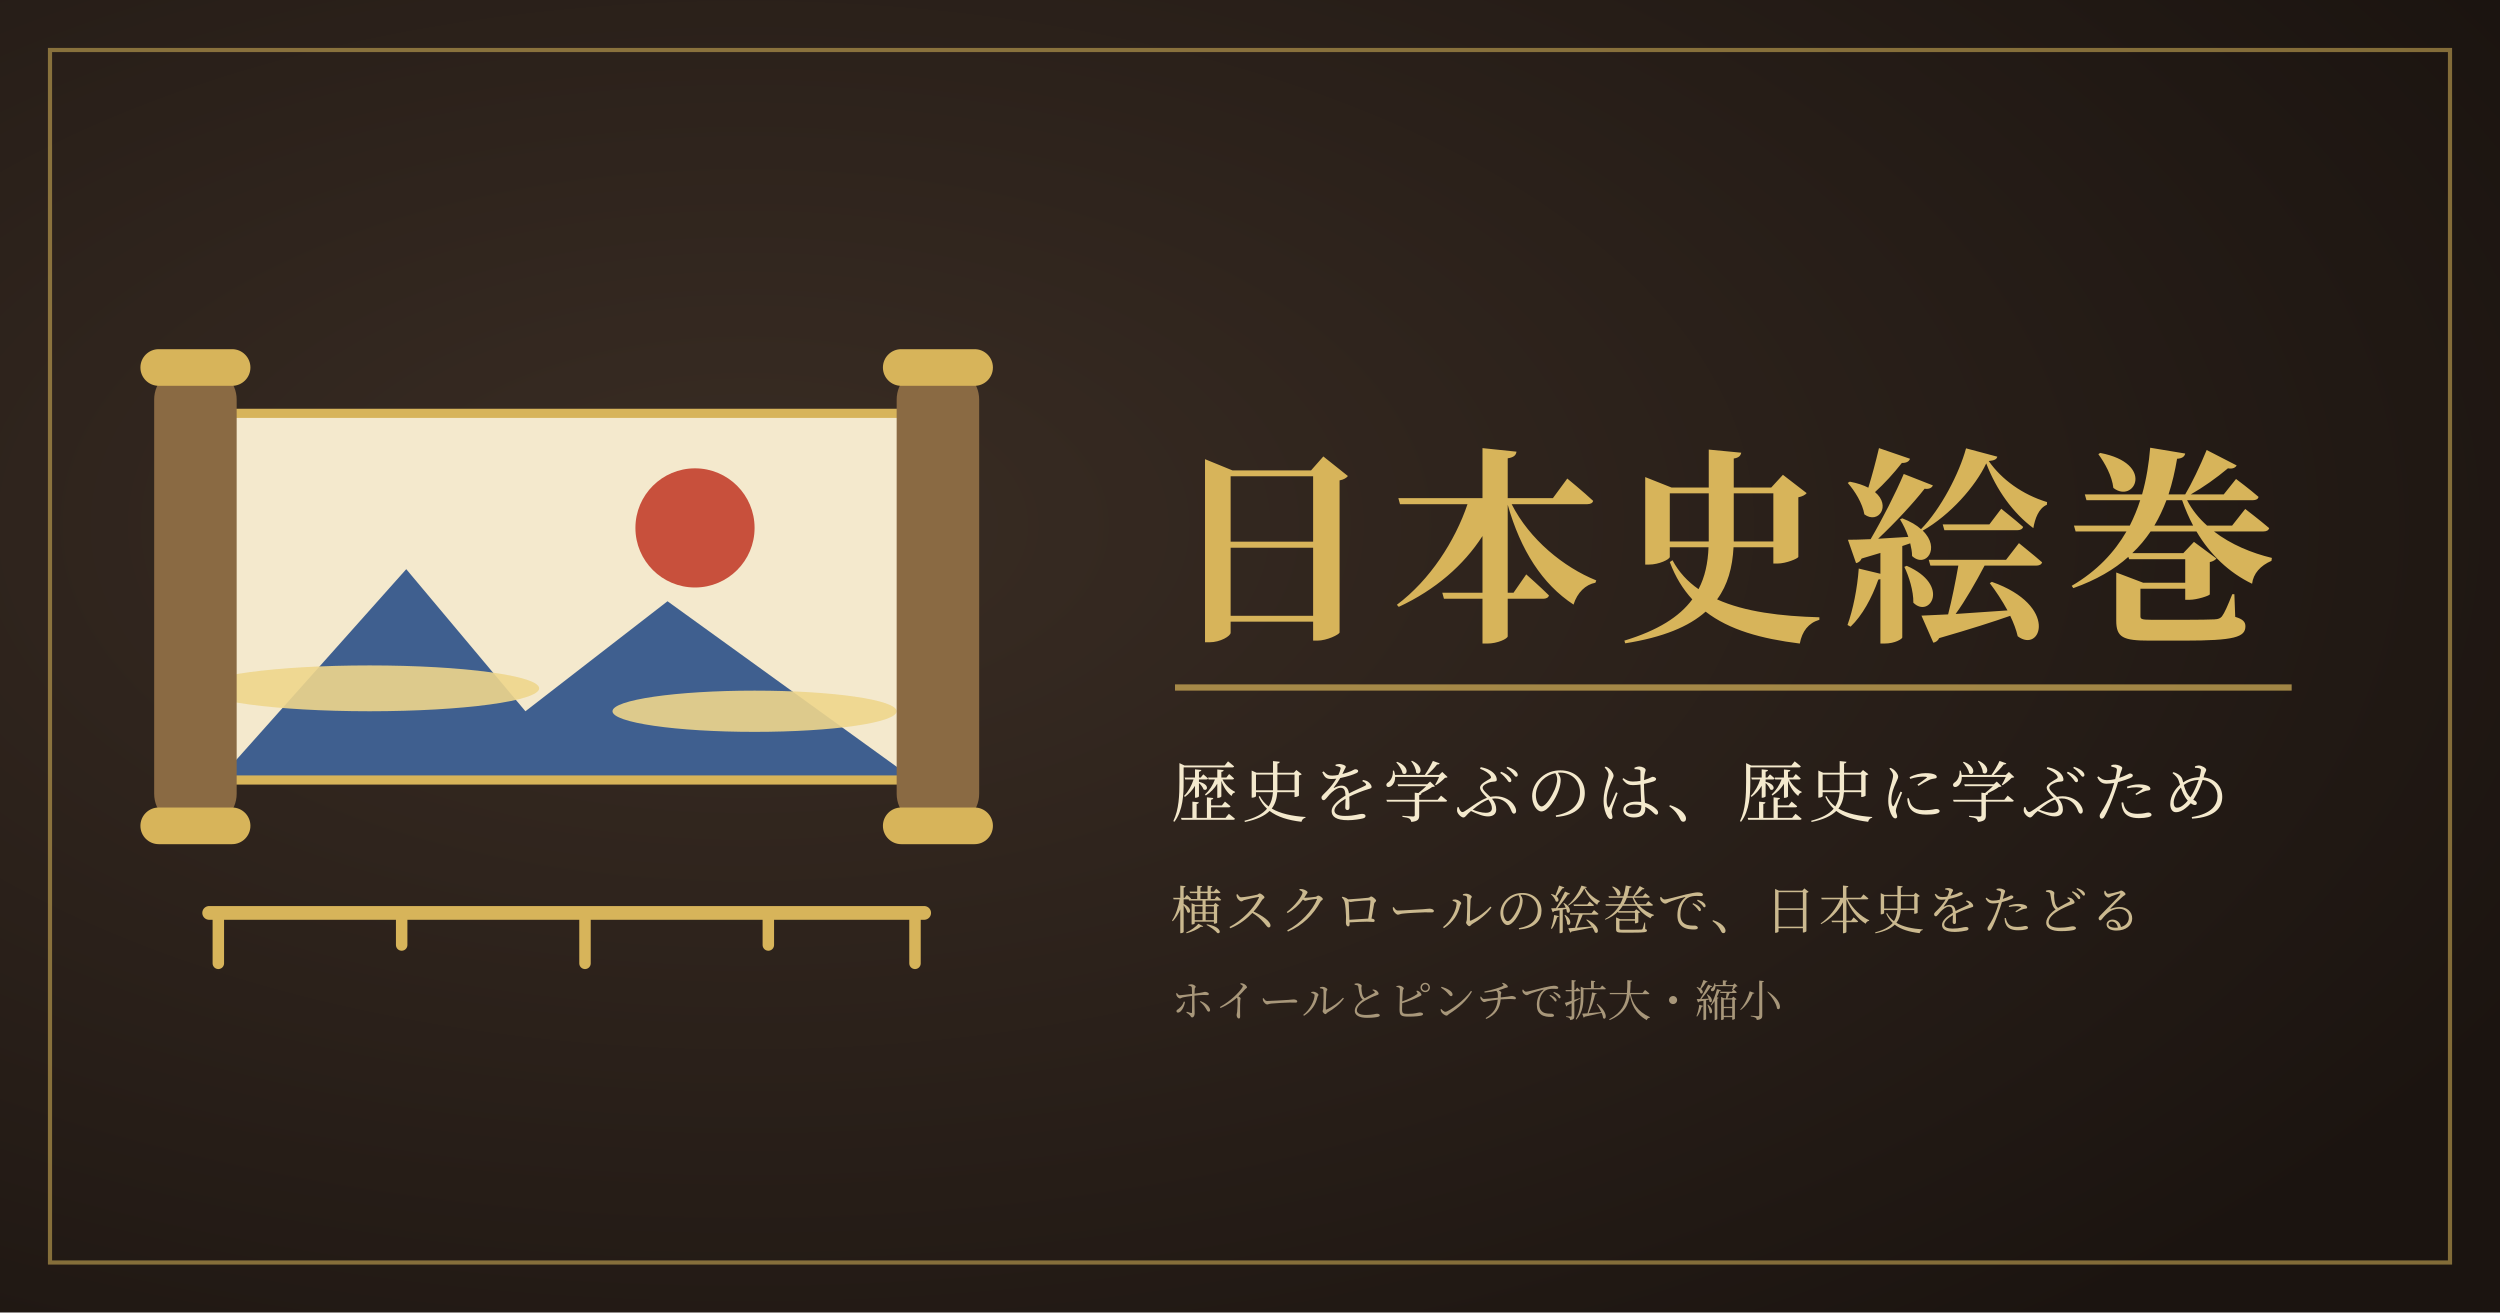
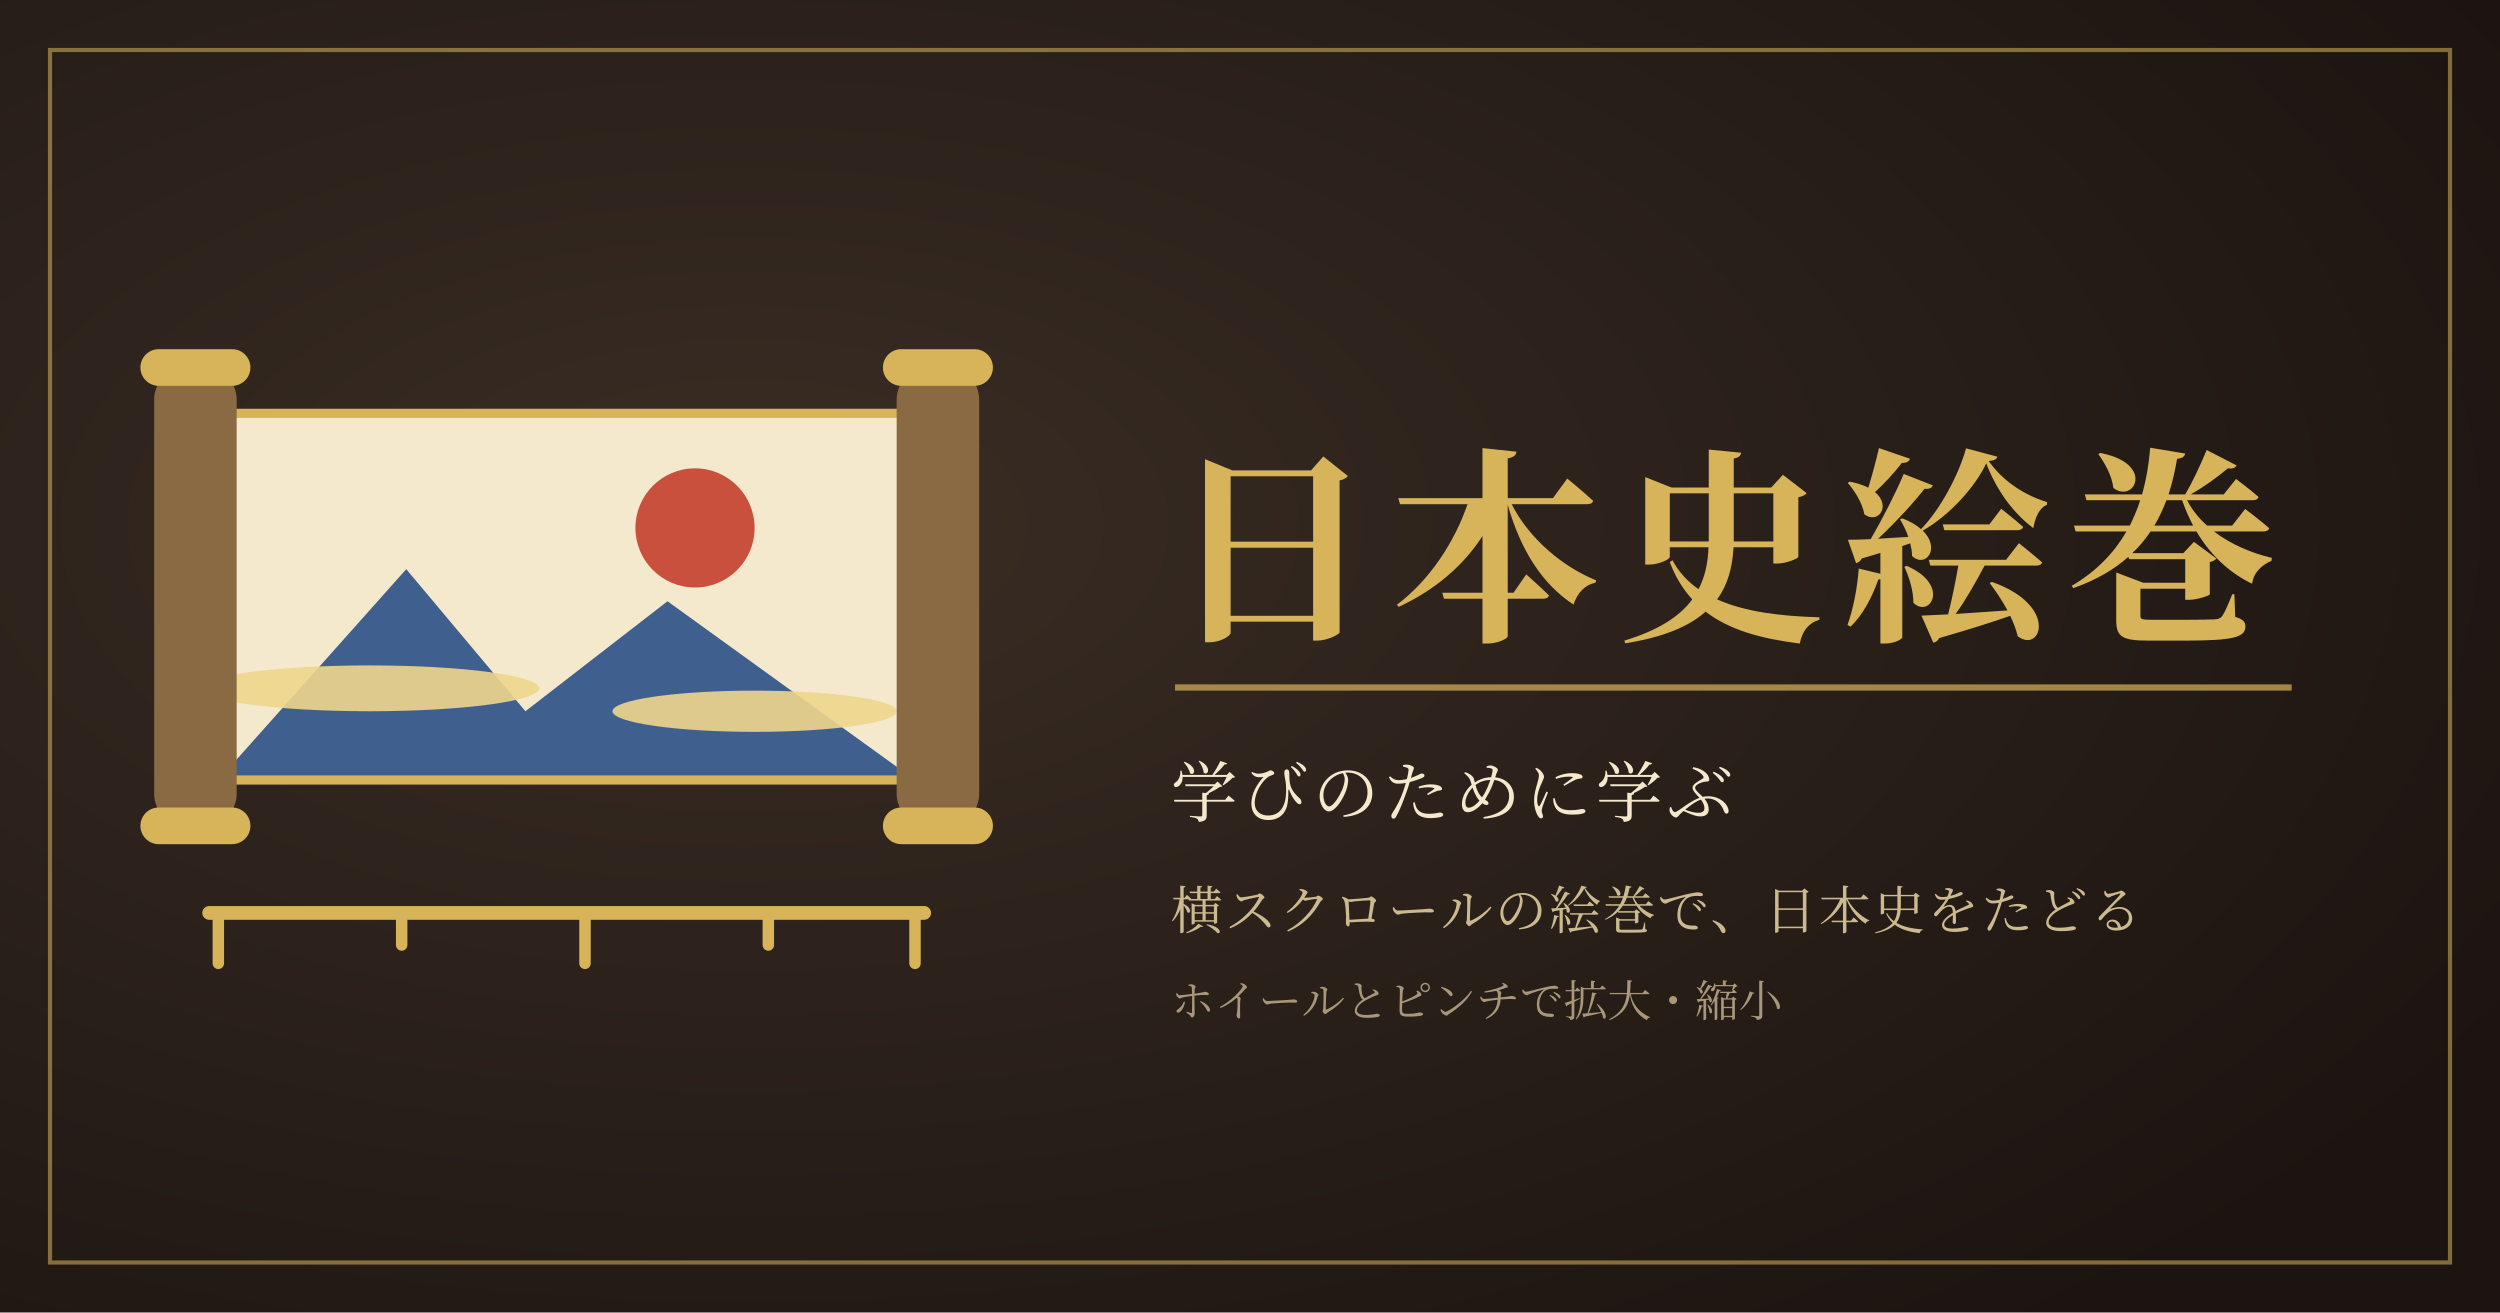
<svg xmlns="http://www.w3.org/2000/svg" viewBox="0 0 1200 630" width="1200" height="630">
  <defs>
    <radialGradient id="g" cx="30%" cy="40%" r="80%">
      <stop offset="0" stop-color="#3a2d24" />
      <stop offset="1" stop-color="#1b1410" />
    </radialGradient>
  </defs>
  <rect width="1200" height="630" fill="url(#g)" />
  <rect x="24" y="24" width="1152" height="582" fill="none" stroke="#d7b45a" stroke-width="2" opacity=".55" />
  <g transform="translate(272 315) scale(1.1) translate(-256 -282)">
    <defs>
      <clipPath id="p">
        <rect x="104" y="176" width="304" height="160" />
      </clipPath>
    </defs>
    <rect x="104" y="176" width="304" height="160" fill="#f4e9cd" />
    <g clip-path="url(#p)">
      <circle cx="312" cy="226" r="26" fill="#c8503c" />
      <path d="M104 336 L186 244 L238 306 L300 258 L408 336 Z" fill="#3f5f8f" />
      <ellipse cx="170" cy="296" rx="74" ry="10" fill="#eed68c" opacity=".9" />
      <ellipse cx="338" cy="306" rx="62" ry="9" fill="#eed68c" opacity=".9" />
    </g>
    <rect x="104" y="176" width="304" height="160" fill="none" stroke="#d7b45a" stroke-width="4" />
    <rect x="76" y="156" width="36" height="200" rx="14" fill="#8a6a43" />
    <rect x="400" y="156" width="36" height="200" rx="14" fill="#8a6a43" />
    <rect x="70" y="148" width="48" height="16" rx="8" fill="#d7b45a" />
    <rect x="70" y="348" width="48" height="16" rx="8" fill="#d7b45a" />
    <rect x="394" y="148" width="48" height="16" rx="8" fill="#d7b45a" />
    <rect x="394" y="348" width="48" height="16" rx="8" fill="#d7b45a" />
    <path d="M100 394H412" stroke="#d7b45a" stroke-width="6" stroke-linecap="round" />
    <path d="M104 394v22M184 394v14M264 394v22M344 394v14M408 394v22" stroke="#d7b45a" stroke-width="5" stroke-linecap="round" />
  </g>
  <g font-family="Noto Serif CJK JP, serif">
    <text x="560" y="300" font-size="100" font-weight="700" fill="#d7b45a" letter-spacing="8">日本史絵巻</text>
    <path d="M564 330H1100" stroke="#d7b45a" stroke-width="3" opacity=".7" />
-     <text x="562" y="392" font-size="32" fill="#f4e9cd" letter-spacing="2">歴史を学ぶのは、歴史に学ぶため</text>
+     <text x="562" y="392" font-size="32" fill="#f4e9cd" letter-spacing="2">学びのために学ぶ</text>
    <text x="562" y="446" font-size="25" fill="#cbb98f" letter-spacing="1">横スクロールの絵巻で、日本史をたどる</text>
    <text x="562" y="488" font-size="21" fill="#a8977a">ホイールとピンチで拡大・縮小</text>
  </g>
</svg>
